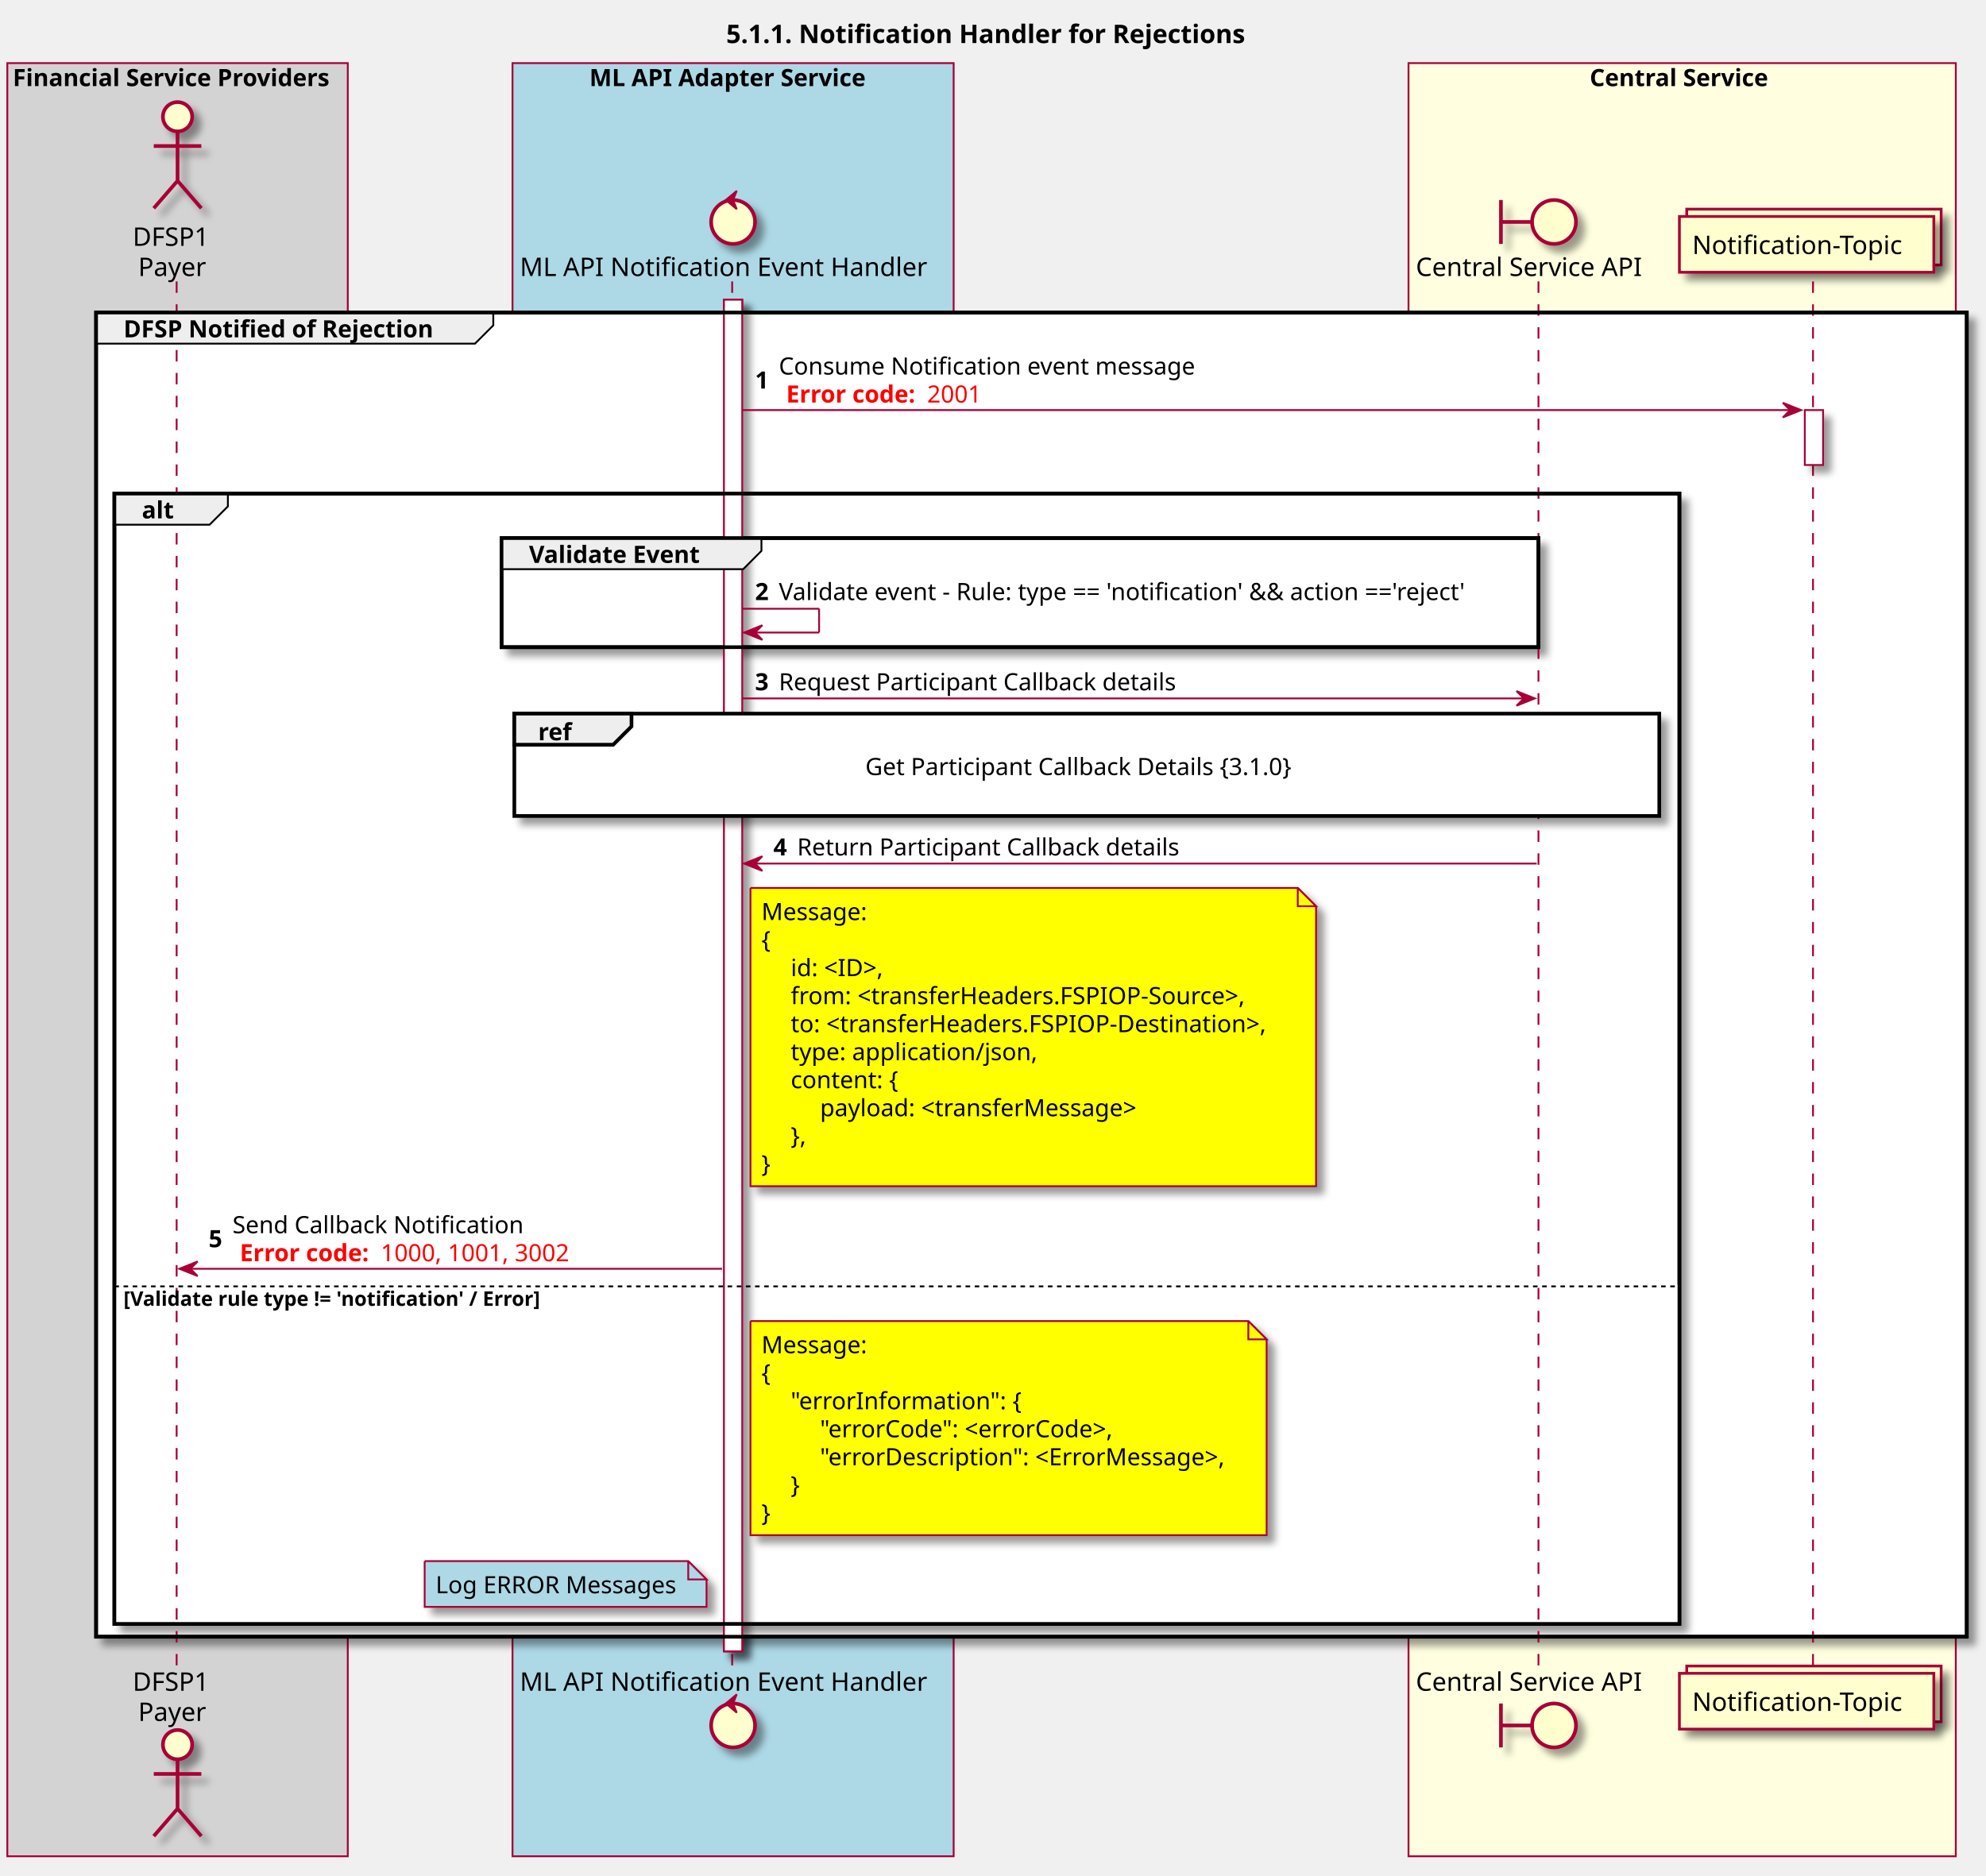
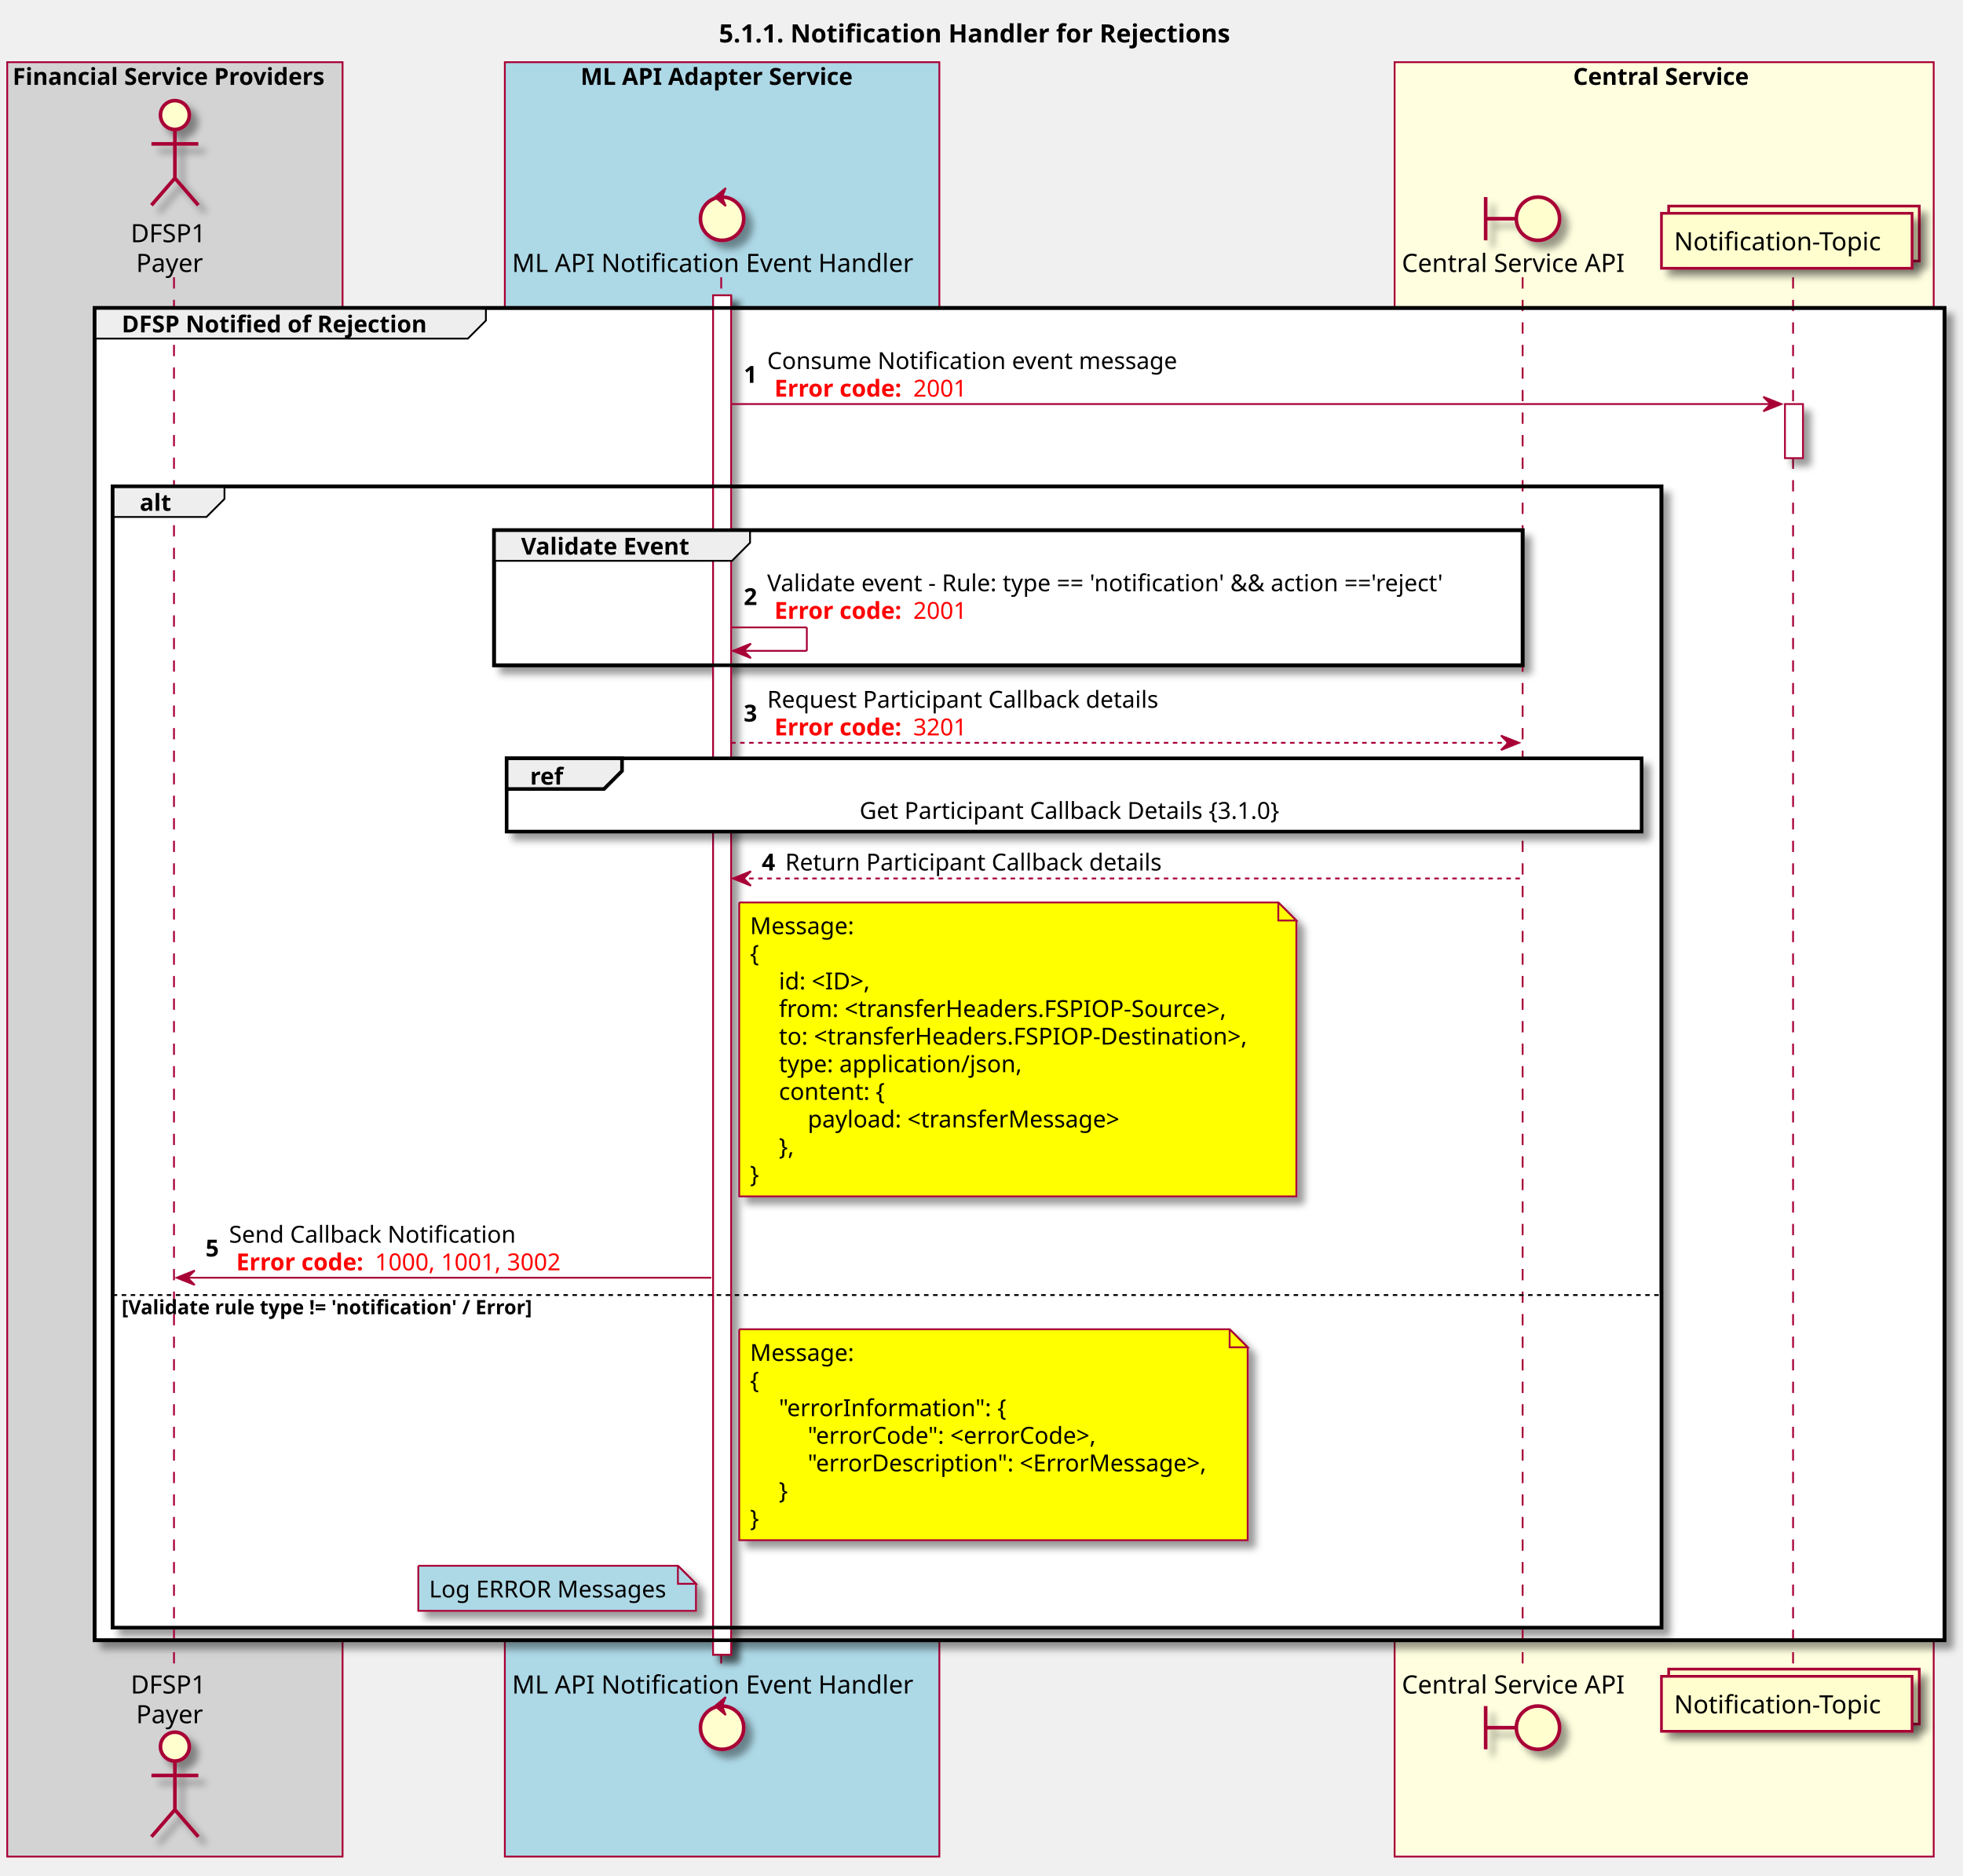
- <svg xmlns="http://www.w3.org/2000/svg" contentScriptType="application/ecmascript" contentStyleType="text/css" height="820px" preserveAspectRatio="none" style="width:868px;height:820px;" version="1.1" viewBox="0 0 868 820" width="868px" zoomAndPan="magnify">
+ <svg xmlns="http://www.w3.org/2000/svg" contentScriptType="application/ecmascript" contentStyleType="text/css" height="832px" preserveAspectRatio="none" style="width:871px;height:832px;" version="1.1" viewBox="0 0 871 832" width="871.2px" zoomAndPan="magnify">
  <defs>
-     <filter height="300%" id="f1r13z8yvankes" width="300%" x="-1" y="-1">
+     <filter height="300%" id="f15ay4na5buzl5" width="300%" x="-1" y="-1">
      <feGaussianBlur result="blurOut" stdDeviation="1.6" />
      <feColorMatrix in="blurOut" result="blurOut2" type="matrix" values="0 0 0 0 0 0 0 0 0 0 0 0 0 0 0 0 0 0 .4 0" />
      <feOffset dx="3.2" dy="3.2" in="blurOut2" result="blurOut3" />
      <feBlend in="SourceGraphic" in2="blurOut3" mode="normal" />
    </filter>
  </defs>
  <g>
-     <text fill="#000000" font-family="sans-serif" font-size="11.2" font-weight="bold" lengthAdjust="spacingAndGlyphs" textLength="235.2" x="317.4" y="18.828">5.1.1. Notification Handler for Rejections</text>
-     <rect fill="#D3D3D3" height="783.877" style="stroke: #A80036; stroke-width: 0.8;" width="148.8" x="3.2" y="27.591" />
+     <text fill="#000000" font-family="sans-serif" font-size="11.2" font-weight="bold" lengthAdjust="spacingAndGlyphs" textLength="235.2" x="319" y="18.828">5.1.1. Notification Handler for Rejections</text>
+     <rect fill="#D3D3D3" height="796.125" style="stroke: #A80036; stroke-width: 0.8;" width="148.8" x="3.2" y="27.591" />
    <text fill="#000000" font-family="sans-serif" font-size="10.4" font-weight="bold" lengthAdjust="spacingAndGlyphs" textLength="144" x="5.6" y="37.645">Financial Service Providers</text>
-     <rect fill="#ADD8E6" height="783.877" style="stroke: #A80036; stroke-width: 0.8;" width="192.8" x="224" y="27.591" />
+     <rect fill="#ADD8E6" height="796.125" style="stroke: #A80036; stroke-width: 0.8;" width="192.8" x="224" y="27.591" />
    <text fill="#000000" font-family="sans-serif" font-size="10.4" font-weight="bold" lengthAdjust="spacingAndGlyphs" textLength="125.6" x="257.6" y="37.645">ML API Adapter Service</text>
-     <rect fill="#FFFFE0" height="783.877" style="stroke: #A80036; stroke-width: 0.8;" width="239.2" x="615.6" y="27.591" />
-     <text fill="#000000" font-family="sans-serif" font-size="10.4" font-weight="bold" lengthAdjust="spacingAndGlyphs" textLength="80.8" x="694.8" y="37.645">Central Service</text>
-     <rect fill="#FFFFFF" filter="url(#f1r13z8yvankes)" height="590.866" style="stroke: #A80036; stroke-width: 0.8;" width="8" x="316.4" y="131.02" />
-     <rect fill="#FFFFFF" filter="url(#f1r13z8yvankes)" height="24" style="stroke: #A80036; stroke-width: 0.8;" width="8" x="788.8" y="179.269" />
-     <rect fill="#FFFFFF" filter="url(#f1r13z8yvankes)" height="578.866" style="stroke: #000000; stroke-width: 1.6;" width="817.6" x="42" y="136.62" />
-     <rect fill="#FFFFFF" filter="url(#f1r13z8yvankes)" height="494.12" style="stroke: #000000; stroke-width: 1.6;" width="684" x="50" y="215.766" />
-     <rect fill="#FFFFFF" filter="url(#f1r13z8yvankes)" height="47.697" style="stroke: #000000; stroke-width: 1.6;" width="453.2" x="219.2" y="235.214" />
-     <rect fill="#FFFFFF" height="148.352" style="stroke: none; stroke-width: 0.8;" width="684" x="50" y="561.534" />
-     <line style="stroke: #A80036; stroke-width: 0.8; stroke-dasharray: 5.0,5.0;" x1="77.2" x2="77.2" y1="123.02" y2="729.086" />
-     <line style="stroke: #A80036; stroke-width: 0.8; stroke-dasharray: 5.0,5.0;" x1="320" x2="320" y1="123.02" y2="729.086" />
-     <line style="stroke: #A80036; stroke-width: 0.8; stroke-dasharray: 5.0,5.0;" x1="672.4" x2="672.4" y1="123.02" y2="729.086" />
-     <line style="stroke: #A80036; stroke-width: 0.8; stroke-dasharray: 5.0,5.0;" x1="792.4" x2="792.4" y1="123.02" y2="729.086" />
+     <rect fill="#FFFFE0" height="796.125" style="stroke: #A80036; stroke-width: 0.8;" width="239.2" x="618.8" y="27.591" />
+     <text fill="#000000" font-family="sans-serif" font-size="10.4" font-weight="bold" lengthAdjust="spacingAndGlyphs" textLength="80.8" x="698" y="37.645">Central Service</text>
+     <rect fill="#FFFFFF" filter="url(#f15ay4na5buzl5)" height="603.114" style="stroke: #A80036; stroke-width: 0.8;" width="8" x="316.4" y="131.02" />
+     <rect fill="#FFFFFF" filter="url(#f15ay4na5buzl5)" height="24" style="stroke: #A80036; stroke-width: 0.8;" width="8" x="792" y="179.269" />
+     <rect fill="#FFFFFF" filter="url(#f15ay4na5buzl5)" height="591.114" style="stroke: #000000; stroke-width: 1.6;" width="820.8" x="42" y="136.62" />
+     <rect fill="#FFFFFF" filter="url(#f15ay4na5buzl5)" height="506.369" style="stroke: #000000; stroke-width: 1.6;" width="687.2" x="50" y="215.766" />
+     <rect fill="#FFFFFF" filter="url(#f15ay4na5buzl5)" height="59.945" style="stroke: #000000; stroke-width: 1.6;" width="456.4" x="219.2" y="235.214" />
+     <rect fill="#FFFFFF" height="148.352" style="stroke: none; stroke-width: 0.8;" width="687.2" x="50" y="573.783" />
+     <line style="stroke: #A80036; stroke-width: 0.8; stroke-dasharray: 5.0,5.0;" x1="77.2" x2="77.2" y1="123.02" y2="741.334" />
+     <line style="stroke: #A80036; stroke-width: 0.8; stroke-dasharray: 5.0,5.0;" x1="320" x2="320" y1="123.02" y2="741.334" />
+     <line style="stroke: #A80036; stroke-width: 0.8; stroke-dasharray: 5.0,5.0;" x1="675.6" x2="675.6" y1="123.02" y2="741.334" />
+     <line style="stroke: #A80036; stroke-width: 0.8; stroke-dasharray: 5.0,5.0;" x1="795.6" x2="795.6" y1="123.02" y2="741.334" />
    <text fill="#000000" font-family="sans-serif" font-size="11.2" lengthAdjust="spacingAndGlyphs" textLength="34.4" x="58" y="107.467">DFSP1</text>
    <text fill="#000000" font-family="sans-serif" font-size="11.2" lengthAdjust="spacingAndGlyphs" textLength="29.6" x="60.4" y="120.658">Payer</text>
-     <ellipse cx="77.6" cy="51.039" fill="#FEFECE" filter="url(#f1r13z8yvankes)" rx="6.4" ry="6.4" style="stroke: #A80036; stroke-width: 1.6;" />
-     <path d="M77.6,57.439 L77.6,79.039 M67.2,63.839 L88,63.839 M77.6,79.039 L67.2,91.039 M77.6,79.039 L88,91.039 " fill="none" filter="url(#f1r13z8yvankes)" style="stroke: #A80036; stroke-width: 1.6;" />
-     <text fill="#000000" font-family="sans-serif" font-size="11.2" lengthAdjust="spacingAndGlyphs" textLength="34.4" x="58" y="739.114">DFSP1</text>
-     <text fill="#000000" font-family="sans-serif" font-size="11.2" lengthAdjust="spacingAndGlyphs" textLength="29.6" x="60.4" y="752.305">Payer</text>
-     <ellipse cx="77.6" cy="762.667" fill="#FEFECE" filter="url(#f1r13z8yvankes)" rx="6.4" ry="6.4" style="stroke: #A80036; stroke-width: 1.6;" />
-     <path d="M77.6,769.067 L77.6,790.667 M67.2,775.467 L88,775.467 M77.6,790.667 L67.2,802.667 M77.6,790.667 L88,802.667 " fill="none" filter="url(#f1r13z8yvankes)" style="stroke: #A80036; stroke-width: 1.6;" />
+     <ellipse cx="77.6" cy="51.039" fill="#FEFECE" filter="url(#f15ay4na5buzl5)" rx="6.4" ry="6.4" style="stroke: #A80036; stroke-width: 1.6;" />
+     <path d="M77.6,57.439 L77.6,79.039 M67.2,63.839 L88,63.839 M77.6,79.039 L67.2,91.039 M77.6,79.039 L88,91.039 " fill="none" filter="url(#f15ay4na5buzl5)" style="stroke: #A80036; stroke-width: 1.6;" />
+     <text fill="#000000" font-family="sans-serif" font-size="11.2" lengthAdjust="spacingAndGlyphs" textLength="34.4" x="58" y="751.362">DFSP1</text>
+     <text fill="#000000" font-family="sans-serif" font-size="11.2" lengthAdjust="spacingAndGlyphs" textLength="29.6" x="60.4" y="764.553">Payer</text>
+     <ellipse cx="77.6" cy="774.916" fill="#FEFECE" filter="url(#f15ay4na5buzl5)" rx="6.4" ry="6.4" style="stroke: #A80036; stroke-width: 1.6;" />
+     <path d="M77.6,781.316 L77.6,802.916 M67.2,787.716 L88,787.716 M77.6,802.916 L67.2,814.916 M77.6,802.916 L88,814.916 " fill="none" filter="url(#f15ay4na5buzl5)" style="stroke: #A80036; stroke-width: 1.6;" />
    <text fill="#000000" font-family="sans-serif" font-size="11.2" lengthAdjust="spacingAndGlyphs" textLength="181.6" x="227.2" y="120.658">ML API Notification Event Handler</text>
-     <ellipse cx="320.4" cy="97.03" fill="#FEFECE" filter="url(#f1r13z8yvankes)" rx="9.6" ry="9.6" style="stroke: #A80036; stroke-width: 1.6;" />
+     <ellipse cx="320.4" cy="97.03" fill="#FEFECE" filter="url(#f15ay4na5buzl5)" rx="9.6" ry="9.6" style="stroke: #A80036; stroke-width: 1.6;" />
    <polygon fill="#A80036" points="317.2,87.43,322,83.43,320.4,87.43,322,91.43,317.2,87.43" style="stroke: #A80036; stroke-width: 0.8;" />
-     <text fill="#000000" font-family="sans-serif" font-size="11.2" lengthAdjust="spacingAndGlyphs" textLength="181.6" x="227.2" y="739.114">ML API Notification Event Handler</text>
-     <ellipse cx="320.4" cy="754.277" fill="#FEFECE" filter="url(#f1r13z8yvankes)" rx="9.6" ry="9.6" style="stroke: #A80036; stroke-width: 1.6;" />
-     <polygon fill="#A80036" points="317.2,744.677,322,740.677,320.4,744.677,322,748.677,317.2,744.677" style="stroke: #A80036; stroke-width: 0.8;" />
-     <text fill="#000000" font-family="sans-serif" font-size="11.2" lengthAdjust="spacingAndGlyphs" textLength="102.4" x="618.8" y="120.658">Central Service API</text>
-     <path d="M656,87.43 L656,106.63 M656,97.03 L669.6,97.03 " fill="none" filter="url(#f1r13z8yvankes)" style="stroke: #A80036; stroke-width: 1.6;" />
-     <ellipse cx="679.2" cy="97.03" fill="#FEFECE" filter="url(#f1r13z8yvankes)" rx="9.6" ry="9.6" style="stroke: #A80036; stroke-width: 1.6;" />
-     <text fill="#000000" font-family="sans-serif" font-size="11.2" lengthAdjust="spacingAndGlyphs" textLength="102.4" x="618.8" y="739.114">Central Service API</text>
-     <path d="M656,744.677 L656,763.877 M656,754.277 L669.6,754.277 " fill="none" filter="url(#f1r13z8yvankes)" style="stroke: #A80036; stroke-width: 1.6;" />
-     <ellipse cx="679.2" cy="754.277" fill="#FEFECE" filter="url(#f1r13z8yvankes)" rx="9.6" ry="9.6" style="stroke: #A80036; stroke-width: 1.6;" />
-     <rect fill="#FEFECE" filter="url(#f1r13z8yvankes)" height="24.391" style="stroke: #A80036; stroke-width: 1.2;" width="111.2" x="737.2" y="91.43" />
-     <rect fill="#FEFECE" filter="url(#f1r13z8yvankes)" height="24.391" style="stroke: #A80036; stroke-width: 1.2;" width="111.2" x="734" y="94.63" />
-     <text fill="#000000" font-family="sans-serif" font-size="11.2" lengthAdjust="spacingAndGlyphs" textLength="100" x="739.6" y="111.058">Notification-Topic</text>
-     <rect fill="#FEFECE" filter="url(#f1r13z8yvankes)" height="24.391" style="stroke: #A80036; stroke-width: 1.2;" width="111.2" x="737.2" y="728.286" />
-     <rect fill="#FEFECE" filter="url(#f1r13z8yvankes)" height="24.391" style="stroke: #A80036; stroke-width: 1.2;" width="111.2" x="734" y="731.486" />
-     <text fill="#000000" font-family="sans-serif" font-size="11.2" lengthAdjust="spacingAndGlyphs" textLength="100" x="739.6" y="747.914">Notification-Topic</text>
-     <rect fill="#FFFFFF" filter="url(#f1r13z8yvankes)" height="590.866" style="stroke: #A80036; stroke-width: 0.8;" width="8" x="316.4" y="131.02" />
-     <rect fill="#FFFFFF" filter="url(#f1r13z8yvankes)" height="24" style="stroke: #A80036; stroke-width: 0.8;" width="8" x="788.8" y="179.269" />
+     <text fill="#000000" font-family="sans-serif" font-size="11.2" lengthAdjust="spacingAndGlyphs" textLength="181.6" x="227.2" y="751.362">ML API Notification Event Handler</text>
+     <ellipse cx="320.4" cy="766.525" fill="#FEFECE" filter="url(#f15ay4na5buzl5)" rx="9.6" ry="9.6" style="stroke: #A80036; stroke-width: 1.6;" />
+     <polygon fill="#A80036" points="317.2,756.925,322,752.925,320.4,756.925,322,760.925,317.2,756.925" style="stroke: #A80036; stroke-width: 0.8;" />
+     <text fill="#000000" font-family="sans-serif" font-size="11.2" lengthAdjust="spacingAndGlyphs" textLength="102.4" x="622" y="120.658">Central Service API</text>
+     <path d="M659.2,87.43 L659.2,106.63 M659.2,97.03 L672.8,97.03 " fill="none" filter="url(#f15ay4na5buzl5)" style="stroke: #A80036; stroke-width: 1.6;" />
+     <ellipse cx="682.4" cy="97.03" fill="#FEFECE" filter="url(#f15ay4na5buzl5)" rx="9.6" ry="9.6" style="stroke: #A80036; stroke-width: 1.6;" />
+     <text fill="#000000" font-family="sans-serif" font-size="11.2" lengthAdjust="spacingAndGlyphs" textLength="102.4" x="622" y="751.362">Central Service API</text>
+     <path d="M659.2,756.925 L659.2,776.125 M659.2,766.525 L672.8,766.525 " fill="none" filter="url(#f15ay4na5buzl5)" style="stroke: #A80036; stroke-width: 1.6;" />
+     <ellipse cx="682.4" cy="766.525" fill="#FEFECE" filter="url(#f15ay4na5buzl5)" rx="9.6" ry="9.6" style="stroke: #A80036; stroke-width: 1.6;" />
+     <rect fill="#FEFECE" filter="url(#f15ay4na5buzl5)" height="24.391" style="stroke: #A80036; stroke-width: 1.2;" width="111.2" x="740.4" y="91.43" />
+     <rect fill="#FEFECE" filter="url(#f15ay4na5buzl5)" height="24.391" style="stroke: #A80036; stroke-width: 1.2;" width="111.2" x="737.2" y="94.63" />
+     <text fill="#000000" font-family="sans-serif" font-size="11.2" lengthAdjust="spacingAndGlyphs" textLength="100" x="742.8" y="111.058">Notification-Topic</text>
+     <rect fill="#FEFECE" filter="url(#f15ay4na5buzl5)" height="24.391" style="stroke: #A80036; stroke-width: 1.2;" width="111.2" x="740.4" y="740.534" />
+     <rect fill="#FEFECE" filter="url(#f15ay4na5buzl5)" height="24.391" style="stroke: #A80036; stroke-width: 1.2;" width="111.2" x="737.2" y="743.734" />
+     <text fill="#000000" font-family="sans-serif" font-size="11.2" lengthAdjust="spacingAndGlyphs" textLength="100" x="742.8" y="760.163">Notification-Topic</text>
+     <rect fill="#FFFFFF" filter="url(#f15ay4na5buzl5)" height="603.114" style="stroke: #A80036; stroke-width: 0.8;" width="8" x="316.4" y="131.02" />
+     <rect fill="#FFFFFF" filter="url(#f15ay4na5buzl5)" height="24" style="stroke: #A80036; stroke-width: 0.8;" width="8" x="792" y="179.269" />
    <path d="M42,136.62 L215.6,136.62 L215.6,142.22 L207.6,150.22 L42,150.22 L42,136.62 " fill="#EEEEEE" style="stroke: #000000; stroke-width: 0.8;" />
-     <rect fill="none" height="578.866" style="stroke: #000000; stroke-width: 1.6;" width="817.6" x="42" y="136.62" />
+     <rect fill="none" height="591.114" style="stroke: #000000; stroke-width: 1.6;" width="820.8" x="42" y="136.62" />
    <text fill="#000000" font-family="sans-serif" font-size="10.4" font-weight="bold" lengthAdjust="spacingAndGlyphs" textLength="137.6" x="54" y="147.475">DFSP Notified of Rejection</text>
-     <polygon fill="#A80036" points="779.2,176.069,787.2,179.269,779.2,182.469,782.4,179.269" style="stroke: #A80036; stroke-width: 0.8;" />
-     <line style="stroke: #A80036; stroke-width: 0.8;" x1="324.4" x2="784" y1="179.269" y2="179.269" />
+     <polygon fill="#A80036" points="782.4,176.069,790.4,179.269,782.4,182.469,785.6,179.269" style="stroke: #A80036; stroke-width: 0.8;" />
+     <line style="stroke: #A80036; stroke-width: 0.8;" x1="324.4" x2="787.2" y1="179.269" y2="179.269" />
    <text fill="#000000" font-family="sans-serif" font-size="10.4" font-weight="bold" lengthAdjust="spacingAndGlyphs" textLength="7.2" x="330" y="169.848">1</text>
    <text fill="#000000" font-family="sans-serif" font-size="10.4" lengthAdjust="spacingAndGlyphs" textLength="188" x="340.4" y="163.723">Consume Notification event message</text>
    <text fill="#000000" font-family="sans-serif" font-size="10.4" lengthAdjust="spacingAndGlyphs" textLength="0" x="343.6" y="175.972" />
    <text fill="#FF0000" font-family="sans-serif" font-size="10.4" font-weight="bold" lengthAdjust="spacingAndGlyphs" textLength="58.4" x="343.6" y="175.972">Error code:</text>
    <text fill="#FF0000" font-family="sans-serif" font-size="10.4" lengthAdjust="spacingAndGlyphs" textLength="25.6" x="405.2" y="175.972">2001</text>
    <path d="M50,215.766 L99.6,215.766 L99.6,221.366 L91.6,229.366 L50,229.366 L50,215.766 " fill="#EEEEEE" style="stroke: #000000; stroke-width: 0.8;" />
-     <rect fill="none" height="494.12" style="stroke: #000000; stroke-width: 1.6;" width="684" x="50" y="215.766" />
+     <rect fill="none" height="506.369" style="stroke: #000000; stroke-width: 1.6;" width="687.2" x="50" y="215.766" />
    <text fill="#000000" font-family="sans-serif" font-size="10.4" font-weight="bold" lengthAdjust="spacingAndGlyphs" textLength="13.6" x="62" y="226.62">alt</text>
    <path d="M219.2,235.214 L332.8,235.214 L332.8,240.814 L324.8,248.814 L219.2,248.814 L219.2,235.214 " fill="#EEEEEE" style="stroke: #000000; stroke-width: 0.8;" />
-     <rect fill="none" height="47.697" style="stroke: #000000; stroke-width: 1.6;" width="453.2" x="219.2" y="235.214" />
+     <rect fill="none" height="59.945" style="stroke: #000000; stroke-width: 1.6;" width="456.4" x="219.2" y="235.214" />
    <text fill="#000000" font-family="sans-serif" font-size="10.4" font-weight="bold" lengthAdjust="spacingAndGlyphs" textLength="77.6" x="231.2" y="246.069">Validate Event</text>
-     <line style="stroke: #A80036; stroke-width: 0.8;" x1="324.4" x2="358" y1="266.111" y2="266.111" />
-     <line style="stroke: #A80036; stroke-width: 0.8;" x1="358" x2="358" y1="266.111" y2="276.511" />
-     <line style="stroke: #A80036; stroke-width: 0.8;" x1="325.2" x2="358" y1="276.511" y2="276.511" />
-     <polygon fill="#A80036" points="333.2,273.311,325.2,276.511,333.2,279.711,330,276.511" style="stroke: #A80036; stroke-width: 0.8;" />
-     <text fill="#000000" font-family="sans-serif" font-size="10.4" font-weight="bold" lengthAdjust="spacingAndGlyphs" textLength="7.2" x="330" y="262.317">2</text>
+     <line style="stroke: #A80036; stroke-width: 0.8;" x1="324.4" x2="358" y1="278.359" y2="278.359" />
+     <line style="stroke: #A80036; stroke-width: 0.8;" x1="358" x2="358" y1="278.359" y2="288.759" />
+     <line style="stroke: #A80036; stroke-width: 0.8;" x1="325.2" x2="358" y1="288.759" y2="288.759" />
+     <polygon fill="#A80036" points="333.2,285.559,325.2,288.759,333.2,291.959,330,288.759" style="stroke: #A80036; stroke-width: 0.8;" />
+     <text fill="#000000" font-family="sans-serif" font-size="10.4" font-weight="bold" lengthAdjust="spacingAndGlyphs" textLength="7.2" x="330" y="268.441">2</text>
    <text fill="#000000" font-family="sans-serif" font-size="10.4" lengthAdjust="spacingAndGlyphs" textLength="322.4" x="340.4" y="262.317">Validate event - Rule: type == 'notification' &amp;&amp; action =='reject'</text>
-     <polygon fill="#A80036" points="662.8,302.111,670.8,305.311,662.8,308.511,666,305.311" style="stroke: #A80036; stroke-width: 0.8;" />
-     <line style="stroke: #A80036; stroke-width: 0.8;" x1="324.4" x2="667.6" y1="305.311" y2="305.311" />
-     <text fill="#000000" font-family="sans-serif" font-size="10.4" font-weight="bold" lengthAdjust="spacingAndGlyphs" textLength="7.2" x="330" y="301.766">3</text>
-     <text fill="#000000" font-family="sans-serif" font-size="10.4" lengthAdjust="spacingAndGlyphs" textLength="180" x="340.4" y="301.766">Request Participant Callback details</text>
-     <rect fill="#FFFFFF" filter="url(#f1r13z8yvankes)" height="44.745" style="stroke: #000000; stroke-width: 1.6;" width="500.4" x="224.8" y="311.959" />
-     <polygon fill="#EEEEEE" points="224.8,311.959,276,311.959,276,317.559,268,325.559,224.8,325.559,224.8,311.959" style="stroke: #000000; stroke-width: 1.6;" />
-     <text fill="#000000" font-family="sans-serif" font-size="10.4" font-weight="bold" lengthAdjust="spacingAndGlyphs" textLength="15.2" x="235.2" y="323.614">ref</text>
-     <text fill="#000000" font-family="sans-serif" font-size="10.4" lengthAdjust="spacingAndGlyphs" textLength="193.6" x="378.2" y="338.814">Get Participant Callback Details {3.1.0}</text>
-     <text fill="#000000" font-family="sans-serif" font-size="10.4" lengthAdjust="spacingAndGlyphs" textLength="0" x="381.4" y="351.062" />
-     <polygon fill="#A80036" points="333.2,374.305,325.2,377.505,333.2,380.705,330,377.505" style="stroke: #A80036; stroke-width: 0.8;" />
-     <line style="stroke: #A80036; stroke-width: 0.8;" x1="328.4" x2="671.6" y1="377.505" y2="377.505" />
-     <text fill="#000000" font-family="sans-serif" font-size="10.4" font-weight="bold" lengthAdjust="spacingAndGlyphs" textLength="7.2" x="338" y="373.959">4</text>
-     <text fill="#000000" font-family="sans-serif" font-size="10.4" lengthAdjust="spacingAndGlyphs" textLength="172.8" x="348.4" y="373.959">Return Participant Callback details</text>
-     <path d="M328,388.153 L328,518.553 L575.2,518.553 L575.2,396.153 L567.2,388.153 L328,388.153 " fill="#FFFF00" filter="url(#f1r13z8yvankes)" style="stroke: #A80036; stroke-width: 0.8;" />
-     <path d="M567.2,388.153 L567.2,396.153 L575.2,396.153 L567.2,388.153 " fill="#FFFF00" style="stroke: #A80036; stroke-width: 0.8;" />
-     <text fill="#000000" font-family="sans-serif" font-size="10.4" lengthAdjust="spacingAndGlyphs" textLength="46.4" x="332.8" y="402.208">Message:</text>
-     <text fill="#000000" font-family="sans-serif" font-size="10.4" lengthAdjust="spacingAndGlyphs" textLength="3.2" x="332.8" y="414.456">{</text>
-     <text fill="#000000" font-family="sans-serif" font-size="10.4" lengthAdjust="spacingAndGlyphs" textLength="46.4" x="345.6" y="426.705">id: &lt;ID&gt;,</text>
-     <text fill="#000000" font-family="sans-serif" font-size="10.4" lengthAdjust="spacingAndGlyphs" textLength="206.4" x="345.6" y="438.953">from: &lt;transferHeaders.FSPIOP-Source&gt;,</text>
-     <text fill="#000000" font-family="sans-serif" font-size="10.4" lengthAdjust="spacingAndGlyphs" textLength="217.6" x="345.6" y="451.202">to: &lt;transferHeaders.FSPIOP-Destination&gt;,</text>
-     <text fill="#000000" font-family="sans-serif" font-size="10.4" lengthAdjust="spacingAndGlyphs" textLength="114.4" x="345.6" y="463.45">type: application/json,</text>
-     <text fill="#000000" font-family="sans-serif" font-size="10.4" lengthAdjust="spacingAndGlyphs" textLength="48" x="345.6" y="475.698">content: {</text>
-     <text fill="#000000" font-family="sans-serif" font-size="10.4" lengthAdjust="spacingAndGlyphs" textLength="144" x="358.4" y="487.947">payload: &lt;transferMessage&gt;</text>
-     <text fill="#000000" font-family="sans-serif" font-size="10.4" lengthAdjust="spacingAndGlyphs" textLength="6.4" x="345.6" y="500.195">},</text>
-     <text fill="#000000" font-family="sans-serif" font-size="10.4" lengthAdjust="spacingAndGlyphs" textLength="3.2" x="332.8" y="512.444">}</text>
-     <polygon fill="#A80036" points="86.4,551.438,78.4,554.638,86.4,557.837,83.2,554.638" style="stroke: #A80036; stroke-width: 0.8;" />
-     <line style="stroke: #A80036; stroke-width: 0.8;" x1="81.6" x2="315.6" y1="554.638" y2="554.638" />
-     <text fill="#000000" font-family="sans-serif" font-size="10.4" font-weight="bold" lengthAdjust="spacingAndGlyphs" textLength="7.2" x="91.2" y="545.216">5</text>
-     <text fill="#000000" font-family="sans-serif" font-size="10.4" lengthAdjust="spacingAndGlyphs" textLength="133.6" x="101.6" y="539.092">Send Callback Notification</text>
-     <text fill="#000000" font-family="sans-serif" font-size="10.4" lengthAdjust="spacingAndGlyphs" textLength="0" x="104.8" y="551.341" />
-     <text fill="#FF0000" font-family="sans-serif" font-size="10.4" font-weight="bold" lengthAdjust="spacingAndGlyphs" textLength="58.4" x="104.8" y="551.341">Error code:</text>
-     <text fill="#FF0000" font-family="sans-serif" font-size="10.4" lengthAdjust="spacingAndGlyphs" textLength="89.6" x="166.4" y="551.341">1000, 1001, 3002</text>
-     <line style="stroke: #000000; stroke-width: 0.8; stroke-dasharray: 2.0,2.0;" x1="50" x2="734" y1="562.334" y2="562.334" />
-     <text fill="#000000" font-family="sans-serif" font-size="8.8" font-weight="bold" lengthAdjust="spacingAndGlyphs" textLength="192" x="54" y="570.842">[Validate rule type != 'notification' / Error]</text>
-     <path d="M328,577.498 L328,671.098 L553.6,671.098 L553.6,585.498 L545.6,577.498 L328,577.498 " fill="#FFFF00" filter="url(#f1r13z8yvankes)" style="stroke: #A80036; stroke-width: 0.8;" />
-     <path d="M545.6,577.498 L545.6,585.498 L553.6,585.498 L545.6,577.498 " fill="#FFFF00" style="stroke: #A80036; stroke-width: 0.8;" />
-     <text fill="#000000" font-family="sans-serif" font-size="10.4" lengthAdjust="spacingAndGlyphs" textLength="46.4" x="332.8" y="591.553">Message:</text>
-     <text fill="#000000" font-family="sans-serif" font-size="10.4" lengthAdjust="spacingAndGlyphs" textLength="3.2" x="332.8" y="603.802">{</text>
-     <text fill="#000000" font-family="sans-serif" font-size="10.4" lengthAdjust="spacingAndGlyphs" textLength="100.8" x="345.6" y="616.05">"errorInformation": {</text>
-     <text fill="#000000" font-family="sans-serif" font-size="10.4" lengthAdjust="spacingAndGlyphs" textLength="132.8" x="358.4" y="628.298">"errorCode": &lt;errorCode&gt;,</text>
-     <text fill="#000000" font-family="sans-serif" font-size="10.4" lengthAdjust="spacingAndGlyphs" textLength="183.2" x="358.4" y="640.547">"errorDescription": &lt;ErrorMessage&gt;,</text>
-     <text fill="#000000" font-family="sans-serif" font-size="10.4" lengthAdjust="spacingAndGlyphs" textLength="3.2" x="345.6" y="652.795">}</text>
-     <text fill="#000000" font-family="sans-serif" font-size="10.4" lengthAdjust="spacingAndGlyphs" textLength="3.2" x="332.8" y="665.044">}</text>
-     <path d="M185.6,682.438 L185.6,702.438 L308.8,702.438 L308.8,690.438 L300.8,682.438 L185.6,682.438 " fill="#ADD8E6" filter="url(#f1r13z8yvankes)" style="stroke: #A80036; stroke-width: 0.8;" />
-     <path d="M300.8,682.438 L300.8,690.438 L308.8,690.438 L300.8,682.438 " fill="#ADD8E6" style="stroke: #A80036; stroke-width: 0.8;" />
-     <text fill="#000000" font-family="sans-serif" font-size="10.4" lengthAdjust="spacingAndGlyphs" textLength="106.4" x="190.4" y="696.492">Log ERROR Messages</text>
+     <text fill="#000000" font-family="sans-serif" font-size="10.4" lengthAdjust="spacingAndGlyphs" textLength="0" x="343.6" y="274.566" />
+     <text fill="#FF0000" font-family="sans-serif" font-size="10.4" font-weight="bold" lengthAdjust="spacingAndGlyphs" textLength="58.4" x="343.6" y="274.566">Error code:</text>
+     <text fill="#FF0000" font-family="sans-serif" font-size="10.4" lengthAdjust="spacingAndGlyphs" textLength="25.6" x="405.2" y="274.566">2001</text>
+     <polygon fill="#A80036" points="666,326.359,674,329.559,666,332.759,669.2,329.559" style="stroke: #A80036; stroke-width: 0.8;" />
+     <line style="stroke: #A80036; stroke-width: 0.8; stroke-dasharray: 2.0,2.0;" x1="324.4" x2="670.8" y1="329.559" y2="329.559" />
+     <text fill="#000000" font-family="sans-serif" font-size="10.4" font-weight="bold" lengthAdjust="spacingAndGlyphs" textLength="7.2" x="330" y="320.138">3</text>
+     <text fill="#000000" font-family="sans-serif" font-size="10.4" lengthAdjust="spacingAndGlyphs" textLength="180" x="340.4" y="314.014">Request Participant Callback details</text>
+     <text fill="#000000" font-family="sans-serif" font-size="10.4" lengthAdjust="spacingAndGlyphs" textLength="0" x="343.6" y="326.262" />
+     <text fill="#FF0000" font-family="sans-serif" font-size="10.4" font-weight="bold" lengthAdjust="spacingAndGlyphs" textLength="58.4" x="343.6" y="326.262">Error code:</text>
+     <text fill="#FF0000" font-family="sans-serif" font-size="10.4" lengthAdjust="spacingAndGlyphs" textLength="25.6" x="405.2" y="326.262">3201</text>
+     <rect fill="#FFFFFF" filter="url(#f15ay4na5buzl5)" height="32.497" style="stroke: #000000; stroke-width: 1.6;" width="503.6" x="224.8" y="336.456" />
+     <polygon fill="#EEEEEE" points="224.8,336.456,276,336.456,276,342.056,268,350.056,224.8,350.056,224.8,336.456" style="stroke: #000000; stroke-width: 1.6;" />
+     <text fill="#000000" font-family="sans-serif" font-size="10.4" font-weight="bold" lengthAdjust="spacingAndGlyphs" textLength="15.2" x="235.2" y="348.111">ref</text>
+     <text fill="#000000" font-family="sans-serif" font-size="10.4" lengthAdjust="spacingAndGlyphs" textLength="193.6" x="381.4" y="363.311">Get Participant Callback Details {3.1.0}</text>
+     <polygon fill="#A80036" points="333.2,386.553,325.2,389.753,333.2,392.953,330,389.753" style="stroke: #A80036; stroke-width: 0.8;" />
+     <line style="stroke: #A80036; stroke-width: 0.8; stroke-dasharray: 2.0,2.0;" x1="328.4" x2="674.8" y1="389.753" y2="389.753" />
+     <text fill="#000000" font-family="sans-serif" font-size="10.4" font-weight="bold" lengthAdjust="spacingAndGlyphs" textLength="7.2" x="338" y="386.208">4</text>
+     <text fill="#000000" font-family="sans-serif" font-size="10.4" lengthAdjust="spacingAndGlyphs" textLength="172.8" x="348.4" y="386.208">Return Participant Callback details</text>
+     <path d="M328,400.402 L328,530.802 L575.2,530.802 L575.2,408.402 L567.2,400.402 L328,400.402 " fill="#FFFF00" filter="url(#f15ay4na5buzl5)" style="stroke: #A80036; stroke-width: 0.8;" />
+     <path d="M567.2,400.402 L567.2,408.402 L575.2,408.402 L567.2,400.402 " fill="#FFFF00" style="stroke: #A80036; stroke-width: 0.8;" />
+     <text fill="#000000" font-family="sans-serif" font-size="10.4" lengthAdjust="spacingAndGlyphs" textLength="46.4" x="332.8" y="414.456">Message:</text>
+     <text fill="#000000" font-family="sans-serif" font-size="10.4" lengthAdjust="spacingAndGlyphs" textLength="3.2" x="332.8" y="426.705">{</text>
+     <text fill="#000000" font-family="sans-serif" font-size="10.4" lengthAdjust="spacingAndGlyphs" textLength="46.4" x="345.6" y="438.953">id: &lt;ID&gt;,</text>
+     <text fill="#000000" font-family="sans-serif" font-size="10.4" lengthAdjust="spacingAndGlyphs" textLength="206.4" x="345.6" y="451.202">from: &lt;transferHeaders.FSPIOP-Source&gt;,</text>
+     <text fill="#000000" font-family="sans-serif" font-size="10.4" lengthAdjust="spacingAndGlyphs" textLength="217.6" x="345.6" y="463.45">to: &lt;transferHeaders.FSPIOP-Destination&gt;,</text>
+     <text fill="#000000" font-family="sans-serif" font-size="10.4" lengthAdjust="spacingAndGlyphs" textLength="114.4" x="345.6" y="475.698">type: application/json,</text>
+     <text fill="#000000" font-family="sans-serif" font-size="10.4" lengthAdjust="spacingAndGlyphs" textLength="48" x="345.6" y="487.947">content: {</text>
+     <text fill="#000000" font-family="sans-serif" font-size="10.4" lengthAdjust="spacingAndGlyphs" textLength="144" x="358.4" y="500.195">payload: &lt;transferMessage&gt;</text>
+     <text fill="#000000" font-family="sans-serif" font-size="10.4" lengthAdjust="spacingAndGlyphs" textLength="6.4" x="345.6" y="512.444">},</text>
+     <text fill="#000000" font-family="sans-serif" font-size="10.4" lengthAdjust="spacingAndGlyphs" textLength="3.2" x="332.8" y="524.692">}</text>
+     <polygon fill="#A80036" points="86.4,563.686,78.4,566.886,86.4,570.086,83.2,566.886" style="stroke: #A80036; stroke-width: 0.8;" />
+     <line style="stroke: #A80036; stroke-width: 0.8;" x1="81.6" x2="315.6" y1="566.886" y2="566.886" />
+     <text fill="#000000" font-family="sans-serif" font-size="10.4" font-weight="bold" lengthAdjust="spacingAndGlyphs" textLength="7.2" x="91.2" y="557.465">5</text>
+     <text fill="#000000" font-family="sans-serif" font-size="10.4" lengthAdjust="spacingAndGlyphs" textLength="133.6" x="101.6" y="551.341">Send Callback Notification</text>
+     <text fill="#000000" font-family="sans-serif" font-size="10.4" lengthAdjust="spacingAndGlyphs" textLength="0" x="104.8" y="563.589" />
+     <text fill="#FF0000" font-family="sans-serif" font-size="10.4" font-weight="bold" lengthAdjust="spacingAndGlyphs" textLength="58.4" x="104.8" y="563.589">Error code:</text>
+     <text fill="#FF0000" font-family="sans-serif" font-size="10.4" lengthAdjust="spacingAndGlyphs" textLength="89.6" x="166.4" y="563.589">1000, 1001, 3002</text>
+     <line style="stroke: #000000; stroke-width: 0.8; stroke-dasharray: 2.0,2.0;" x1="50" x2="737.2" y1="574.583" y2="574.583" />
+     <text fill="#000000" font-family="sans-serif" font-size="8.8" font-weight="bold" lengthAdjust="spacingAndGlyphs" textLength="192" x="54" y="583.091">[Validate rule type != 'notification' / Error]</text>
+     <path d="M328,589.747 L328,683.347 L553.6,683.347 L553.6,597.747 L545.6,589.747 L328,589.747 " fill="#FFFF00" filter="url(#f15ay4na5buzl5)" style="stroke: #A80036; stroke-width: 0.8;" />
+     <path d="M545.6,589.747 L545.6,597.747 L553.6,597.747 L545.6,589.747 " fill="#FFFF00" style="stroke: #A80036; stroke-width: 0.8;" />
+     <text fill="#000000" font-family="sans-serif" font-size="10.4" lengthAdjust="spacingAndGlyphs" textLength="46.4" x="332.8" y="603.802">Message:</text>
+     <text fill="#000000" font-family="sans-serif" font-size="10.4" lengthAdjust="spacingAndGlyphs" textLength="3.2" x="332.8" y="616.05">{</text>
+     <text fill="#000000" font-family="sans-serif" font-size="10.4" lengthAdjust="spacingAndGlyphs" textLength="100.8" x="345.6" y="628.298">"errorInformation": {</text>
+     <text fill="#000000" font-family="sans-serif" font-size="10.4" lengthAdjust="spacingAndGlyphs" textLength="132.8" x="358.4" y="640.547">"errorCode": &lt;errorCode&gt;,</text>
+     <text fill="#000000" font-family="sans-serif" font-size="10.4" lengthAdjust="spacingAndGlyphs" textLength="183.2" x="358.4" y="652.795">"errorDescription": &lt;ErrorMessage&gt;,</text>
+     <text fill="#000000" font-family="sans-serif" font-size="10.4" lengthAdjust="spacingAndGlyphs" textLength="3.2" x="345.6" y="665.044">}</text>
+     <text fill="#000000" font-family="sans-serif" font-size="10.4" lengthAdjust="spacingAndGlyphs" textLength="3.2" x="332.8" y="677.292">}</text>
+     <path d="M185.6,694.686 L185.6,714.686 L308.8,714.686 L308.8,702.686 L300.8,694.686 L185.6,694.686 " fill="#ADD8E6" filter="url(#f15ay4na5buzl5)" style="stroke: #A80036; stroke-width: 0.8;" />
+     <path d="M300.8,694.686 L300.8,702.686 L308.8,702.686 L300.8,694.686 " fill="#ADD8E6" style="stroke: #A80036; stroke-width: 0.8;" />
+     <text fill="#000000" font-family="sans-serif" font-size="10.4" lengthAdjust="spacingAndGlyphs" textLength="106.4" x="190.4" y="708.741">Log ERROR Messages</text>
  </g>
</svg>
